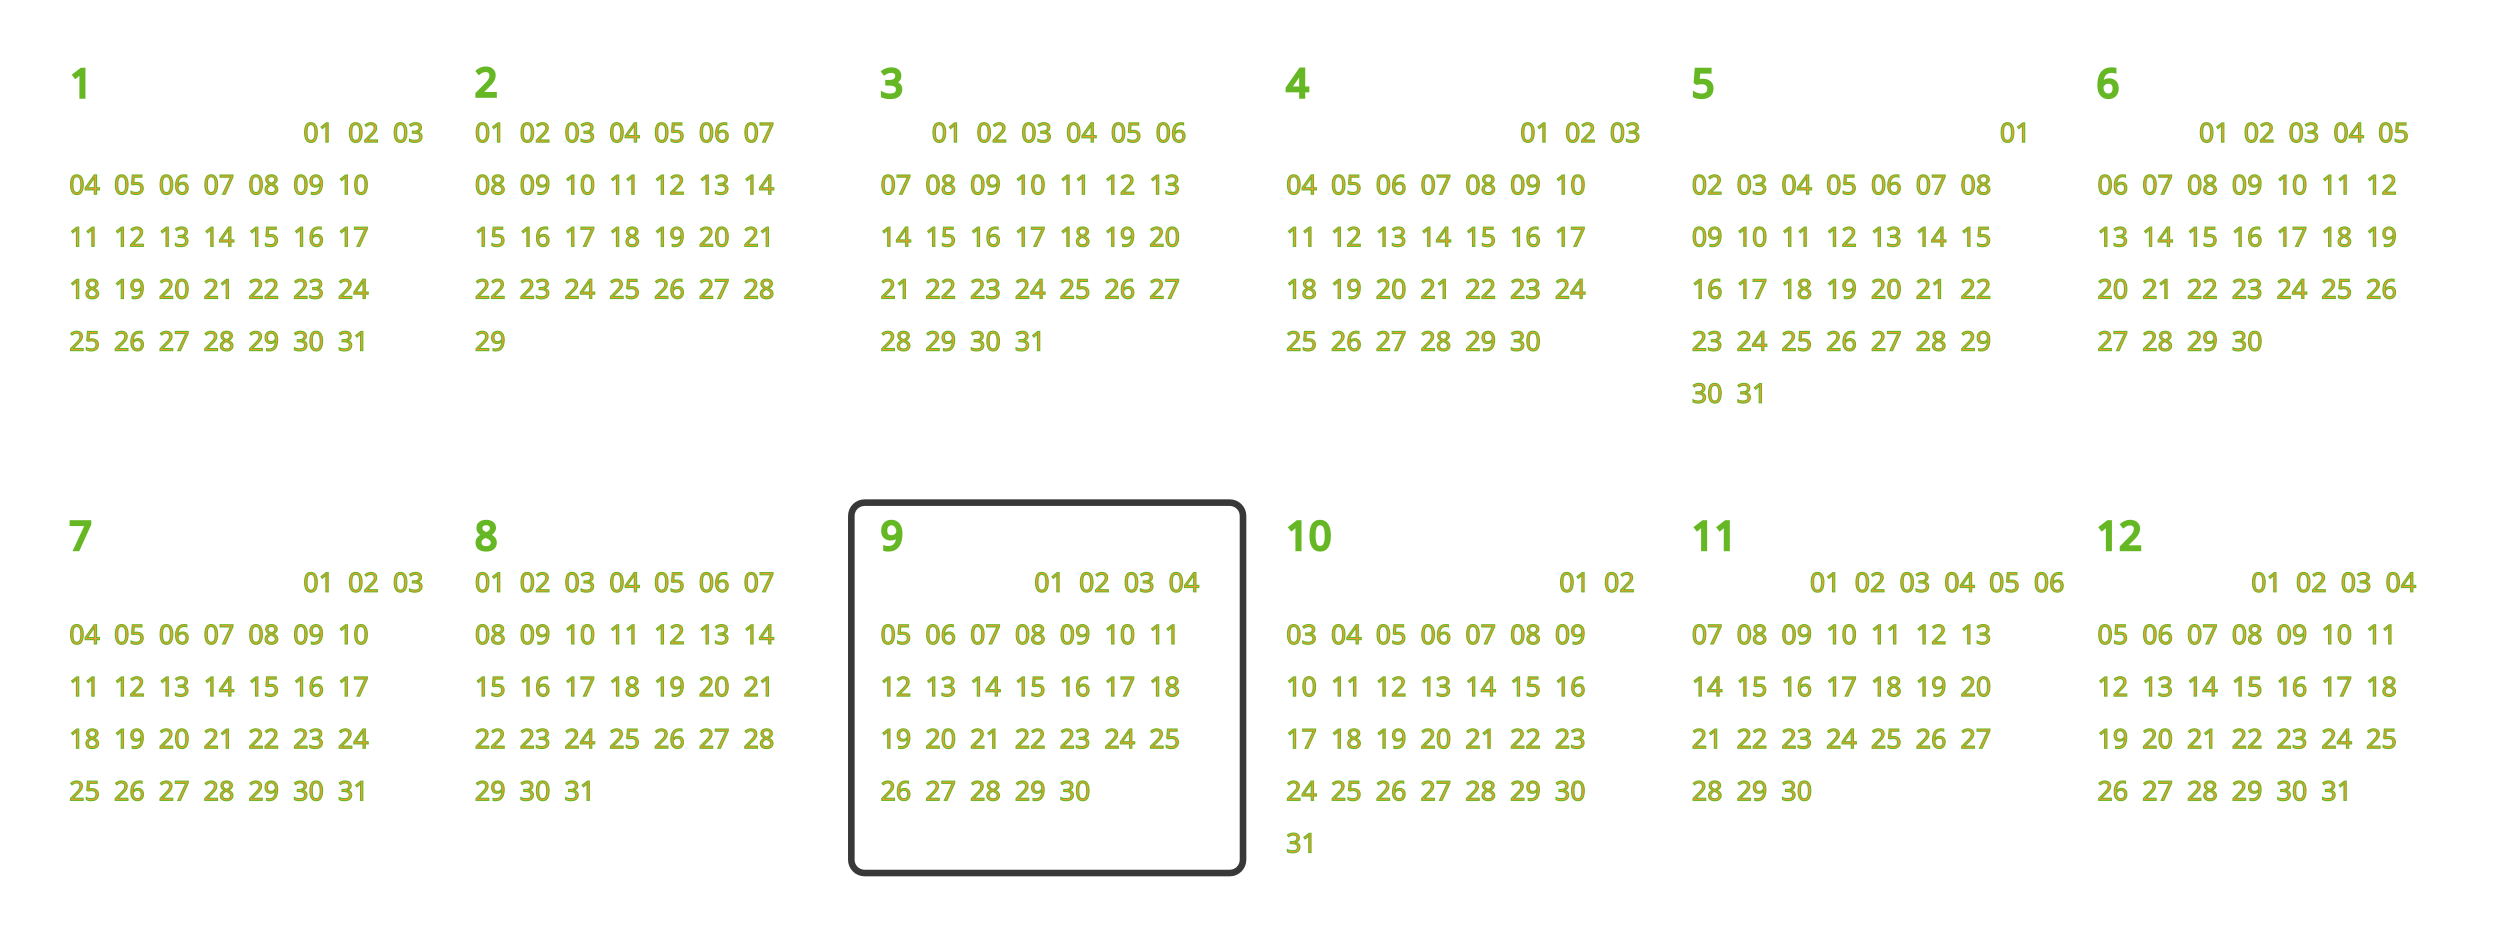
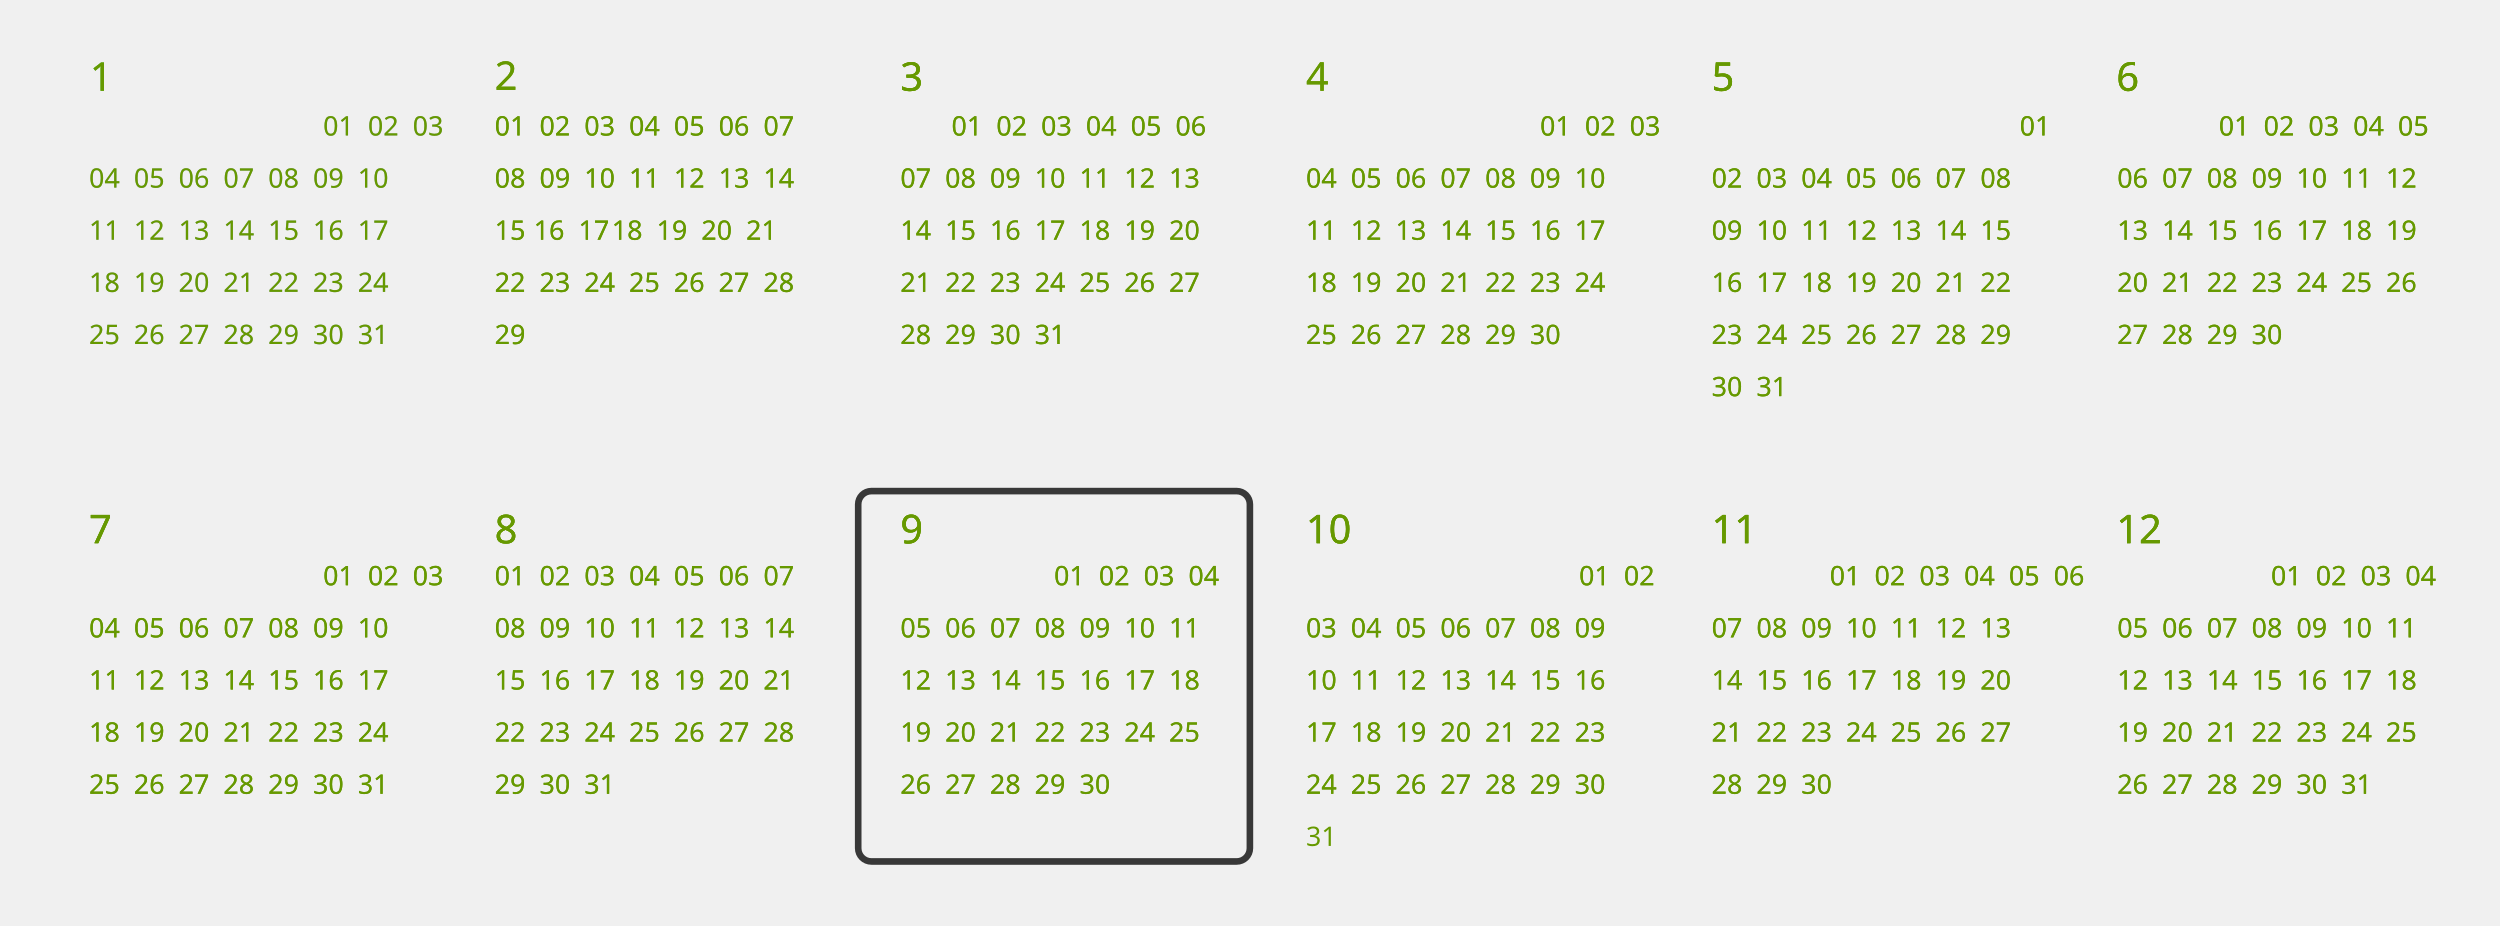
- <svg xmlns="http://www.w3.org/2000/svg" version="1.1" x="0px" y="0px" width="378px" height="140px" viewBox="0 0 378 140" style="enable-background:new 0 0 378 140;" xml:space="preserve">
-   <style type="text/css">
- 
- 
- </style>
-   <g id="Layer_4" style="display:none;">
-     <rect x="6.057" y="8" style="display:inline;fill:none;stroke:#383838;" width="59.223" height="56" />
-     <rect x="67.39" y="8" style="display:inline;fill:none;stroke:#383838;" width="59.224" height="56" />
-     <rect x="128.723" y="8" style="display:inline;fill:none;stroke:#383838;" width="59.223" height="56" />
-     <rect x="190.055" y="8" style="display:inline;fill:none;stroke:#383838;" width="59.223" height="56" />
-     <rect x="251.387" y="8" style="display:inline;fill:none;stroke:#383838;" width="59.223" height="56" />
-     <rect x="312.719" y="8" style="display:inline;fill:none;stroke:#383838;" width="59.225" height="56" />
-     <rect x="6.057" y="76.001" style="display:inline;fill:none;stroke:#383838;" width="59.223" height="56" />
-     <rect x="67.39" y="76.001" style="display:inline;fill:none;stroke:#383838;" width="59.224" height="56" />
-     <rect x="128.723" y="76.001" style="display:inline;fill:none;stroke:#383838;" width="59.223" height="56" />
-     <rect x="190.055" y="76.001" style="display:inline;fill:none;stroke:#383838;" width="59.223" height="56" />
-     <rect x="251.387" y="76.001" style="display:inline;fill:none;stroke:#383838;" width="59.223" height="56" />
-     <rect x="312.719" y="76.001" style="display:inline;fill:none;stroke:#383838;" width="59.225" height="56" />
-   </g>
-   <g id="Layer_2">
-     <g>
-       <rect style="fill:none;" width="378" height="140" />
-       <rect style="fill:#FFFFFF;" width="378" height="140" />
-     </g>
+ <svg xmlns="http://www.w3.org/2000/svg" version="1.1" id="Calque_1" x="0px" y="0px" width="378px" height="140px" viewBox="0 0 378 140" enable-background="new 0 0 378 140" xml:space="preserve">
+   <g id="Layer_4" display="none">
+     <rect x="6.057" y="8" display="inline" fill="none" stroke="#383838" width="59.223" height="56" />
+     <rect x="67.39" y="8" display="inline" fill="none" stroke="#383838" width="59.224" height="56" />
+     <rect x="128.723" y="8" display="inline" fill="none" stroke="#383838" width="59.223" height="56" />
+     <rect x="190.055" y="8" display="inline" fill="none" stroke="#383838" width="59.223" height="56" />
+     <rect x="251.387" y="8" display="inline" fill="none" stroke="#383838" width="59.224" height="56" />
+     <rect x="312.719" y="8" display="inline" fill="none" stroke="#383838" width="59.226" height="56" />
+     <rect x="6.057" y="76.001" display="inline" fill="none" stroke="#383838" width="59.223" height="56" />
+     <rect x="67.39" y="76.001" display="inline" fill="none" stroke="#383838" width="59.224" height="56" />
+     <rect x="128.723" y="76.001" display="inline" fill="none" stroke="#383838" width="59.223" height="56" />
+     <rect x="190.055" y="76.001" display="inline" fill="none" stroke="#383838" width="59.223" height="56" />
+     <rect x="251.387" y="76.001" display="inline" fill="none" stroke="#383838" width="59.224" height="56" />
+     <rect x="312.719" y="76.001" display="inline" fill="none" stroke="#383838" width="59.226" height="56" />
  </g>
  <g id="Layer_3">
-     <text transform="matrix(1 0 0 1 71.7969 89.4883)">
-       <tspan x="0" y="0" style="fill:#FF9934;stroke:#65B724;stroke-width:0.17; font-family:'Myriad-Roman'; font-size:4.069;">01  02  03  04  05  06  07</tspan>
-       <tspan x="0" y="7.883" style="fill:#FF9934;stroke:#65B724;stroke-width:0.17; font-family:'Myriad-Roman'; font-size:4.069;">08  09  10  11  12  13  14</tspan>
-       <tspan x="0" y="15.766" style="fill:#FF9934;stroke:#65B724;stroke-width:0.17; font-family:'Myriad-Roman'; font-size:4.069;">15  16  17  18  19  20  21  </tspan>
-       <tspan x="0" y="23.647" style="fill:#FF9934;stroke:#65B724;stroke-width:0.17; font-family:'Myriad-Roman'; font-size:4.069;">22  23  24  25  26  27  28  </tspan>
-       <tspan x="0" y="31.53" style="fill:#FF9934;stroke:#65B724;stroke-width:0.17; font-family:'Myriad-Roman'; font-size:4.069;">29  30  31</tspan>
-     </text>
-     <text transform="matrix(1 0 0 1 10.4639 89.4883)">
-       <tspan x="0" y="0" style="fill:#FF9934;stroke:#65B724;stroke-width:0.17; font-family:'Myriad-Roman'; font-size:4.069; letter-spacing:34;">	</tspan>
-       <tspan x="35.392" y="0" style="fill:#FF9934;stroke:#65B724;stroke-width:0.17; font-family:'Myriad-Roman'; font-size:4.069;">01  02  03</tspan>
-       <tspan x="0" y="7.883" style="fill:#FF9934;stroke:#65B724;stroke-width:0.17; font-family:'Myriad-Roman'; font-size:4.069;">04  05  06  07  08  09  10</tspan>
-       <tspan x="0" y="15.766" style="fill:#FF9934;stroke:#65B724;stroke-width:0.17; font-family:'Myriad-Roman'; font-size:4.069;">11  12  13  14  15  16  17</tspan>
-       <tspan x="0" y="23.647" style="fill:#FF9934;stroke:#65B724;stroke-width:0.17; font-family:'Myriad-Roman'; font-size:4.069;">18  19  20  21  22  23  24</tspan>
-       <tspan x="0" y="31.53" style="fill:#FF9934;stroke:#65B724;stroke-width:0.17; font-family:'Myriad-Roman'; font-size:4.069;">25  26  27  28  29  30  31</tspan>
-     </text>
-     <text transform="matrix(1 0 0 1 133.1299 89.4883)">
-       <tspan x="0" y="0" style="fill:#FF9934;stroke:#65B724;stroke-width:0.17; font-family:'Myriad-Roman'; font-size:4.069; letter-spacing:22;">	</tspan>
-       <tspan x="23.242" y="0" style="fill:#FF9934;stroke:#65B724;stroke-width:0.17; font-family:'Myriad-Roman'; font-size:4.069;">01  02  03  04  </tspan>
-       <tspan x="0" y="7.883" style="fill:#FF9934;stroke:#65B724;stroke-width:0.17; font-family:'Myriad-Roman'; font-size:4.069;">05  06  07  08  09  10  11  </tspan>
-       <tspan x="0" y="15.766" style="fill:#FF9934;stroke:#65B724;stroke-width:0.17; font-family:'Myriad-Roman'; font-size:4.069;">12  13  14  15  16  17  18  </tspan>
-       <tspan x="0" y="23.647" style="fill:#FF9934;stroke:#65B724;stroke-width:0.17; font-family:'Myriad-Roman'; font-size:4.069;">19  20  21  22  23  24  25  </tspan>
-       <tspan x="0" y="31.53" style="fill:#FF9934;stroke:#65B724;stroke-width:0.17; font-family:'Myriad-Roman'; font-size:4.069;">26  27  28  29  30  </tspan>
-     </text>
-     <text transform="matrix(1 0 0 1 194.4619 89.4883)">
-       <tspan x="0" y="0" style="fill:#FF9934;stroke:#65B724;stroke-width:0.17; font-family:'Myriad-Roman'; font-size:4.069; letter-spacing:40;">	</tspan>
-       <tspan x="41.291" y="0" style="fill:#FF9934;stroke:#65B724;stroke-width:0.17; font-family:'Myriad-Roman'; font-size:4.069;">01  02</tspan>
-       <tspan x="0" y="7.883" style="fill:#FF9934;stroke:#65B724;stroke-width:0.17; font-family:'Myriad-Roman'; font-size:4.069;">03  04  05  06  07  08  09  </tspan>
-       <tspan x="0" y="15.766" style="fill:#FF9934;stroke:#65B724;stroke-width:0.17; font-family:'Myriad-Roman'; font-size:4.069;">10  11  12  13  14  15  16  </tspan>
-       <tspan x="0" y="23.647" style="fill:#FF9934;stroke:#65B724;stroke-width:0.17; font-family:'Myriad-Roman'; font-size:4.069;">17  18  19  20  21  22  23  </tspan>
-       <tspan x="0" y="31.53" style="fill:#FF9934;stroke:#65B724;stroke-width:0.17; font-family:'Myriad-Roman'; font-size:4.069;">24  25  26  27  28  29  30</tspan>
-       <tspan x="0" y="39.412" style="fill:#FF9934;stroke:#65B724;stroke-width:0.17; font-family:'Myriad-Roman'; font-size:4.069;">31</tspan>
-     </text>
-     <text transform="matrix(1 0 0 1 255.7949 89.4883)">
-       <tspan x="0" y="0" style="fill:#FF9934;stroke:#65B724;stroke-width:0.17; font-family:'Myriad-Roman'; font-size:4.069; letter-spacing:16;">	</tspan>
-       <tspan x="17.857" y="0" style="fill:#FF9934;stroke:#65B724;stroke-width:0.17; font-family:'Myriad-Roman'; font-size:4.069;">01  02  03  04  05  06</tspan>
-       <tspan x="0" y="7.883" style="fill:#FF9934;stroke:#65B724;stroke-width:0.17; font-family:'Myriad-Roman'; font-size:4.069;">07  08  09  10  11  12  13  </tspan>
-       <tspan x="0" y="15.766" style="fill:#FF9934;stroke:#65B724;stroke-width:0.17; font-family:'Myriad-Roman'; font-size:4.069;">14  15  16  17  18  19  20  </tspan>
-       <tspan x="0" y="23.647" style="fill:#FF9934;stroke:#65B724;stroke-width:0.17; font-family:'Myriad-Roman'; font-size:4.069;">21  22  23  24  25  26  27  </tspan>
-       <tspan x="0" y="31.53" style="fill:#FF9934;stroke:#65B724;stroke-width:0.17; font-family:'Myriad-Roman'; font-size:4.069;">28  29  30 </tspan>
-     </text>
-     <text transform="matrix(1 0 0 1 317.127 89.4883)">
-       <tspan x="0" y="0" style="fill:#FF9934;stroke:#65B724;stroke-width:0.17; font-family:'Myriad-Roman'; font-size:4.069; letter-spacing:22;">	</tspan>
-       <tspan x="23.242" y="0" style="fill:#FF9934;stroke:#65B724;stroke-width:0.17; font-family:'Myriad-Roman'; font-size:4.069;">01  02  03  04  </tspan>
-       <tspan x="0" y="7.883" style="fill:#FF9934;stroke:#65B724;stroke-width:0.17; font-family:'Myriad-Roman'; font-size:4.069;">05  06  07  08  09  10  11  </tspan>
-       <tspan x="0" y="15.766" style="fill:#FF9934;stroke:#65B724;stroke-width:0.17; font-family:'Myriad-Roman'; font-size:4.069;">12  13  14  15  16  17  18  </tspan>
-       <tspan x="0" y="23.647" style="fill:#FF9934;stroke:#65B724;stroke-width:0.17; font-family:'Myriad-Roman'; font-size:4.069;">19  20  21  22  23  24  25  </tspan>
-       <tspan x="0" y="31.53" style="fill:#FF9934;stroke:#65B724;stroke-width:0.17; font-family:'Myriad-Roman'; font-size:4.069;">26  27  28  29  30  31</tspan>
-     </text>
-     <text transform="matrix(1 0 0 1 71.7969 21.4868)">
-       <tspan x="0" y="0" style="fill:#FF9934;stroke:#65B724;stroke-width:0.17; font-family:'Myriad-Roman'; font-size:4.069;">01  02  03  04  05  06  07</tspan>
-       <tspan x="0" y="7.882" style="fill:#FF9934;stroke:#65B724;stroke-width:0.17; font-family:'Myriad-Roman'; font-size:4.069;">08  09  10  11  12  13  14</tspan>
-       <tspan x="0" y="15.765" style="fill:#FF9934;stroke:#65B724;stroke-width:0.17; font-family:'Myriad-Roman'; font-size:4.069;">15  16  17  18  19  20  21  </tspan>
-       <tspan x="0" y="23.647" style="fill:#FF9934;stroke:#65B724;stroke-width:0.17; font-family:'Myriad-Roman'; font-size:4.069;">22  23  24  25  26  27  28  </tspan>
-       <tspan x="0" y="31.53" style="fill:#FF9934;stroke:#65B724;stroke-width:0.17; font-family:'Myriad-Roman'; font-size:4.069;">29</tspan>
-     </text>
-     <text transform="matrix(1 0 0 1 10.4639 21.4868)">
-       <tspan x="0" y="0" style="fill:#FF9934;stroke:#65B724;stroke-width:0.17; font-family:'Myriad-Roman'; font-size:4.069; letter-spacing:34;">	</tspan>
-       <tspan x="35.392" y="0" style="fill:#FF9934;stroke:#65B724;stroke-width:0.17; font-family:'Myriad-Roman'; font-size:4.069;">01  02  03</tspan>
-       <tspan x="0" y="7.882" style="fill:#FF9934;stroke:#65B724;stroke-width:0.17; font-family:'Myriad-Roman'; font-size:4.069;">04  05  06  07  08  09  10</tspan>
-       <tspan x="0" y="15.765" style="fill:#FF9934;stroke:#65B724;stroke-width:0.17; font-family:'Myriad-Roman'; font-size:4.069;">11  12  13  14  15  16  17</tspan>
-       <tspan x="0" y="23.647" style="fill:#FF9934;stroke:#65B724;stroke-width:0.17; font-family:'Myriad-Roman'; font-size:4.069;">18  19  20  21  22  23  24</tspan>
-       <tspan x="0" y="31.53" style="fill:#FF9934;stroke:#65B724;stroke-width:0.17; font-family:'Myriad-Roman'; font-size:4.069;">25  26  27  28  29  30  31</tspan>
-     </text>
-     <text transform="matrix(1 0 0 1 133.1299 21.4868)">
-       <tspan x="0" y="0" style="fill:#FF9934;stroke:#65B724;stroke-width:0.17; font-family:'Myriad-Roman'; font-size:4.069; letter-spacing:6;">	</tspan>
-       <tspan x="7.734" y="0" style="fill:#FF9934;stroke:#65B724;stroke-width:0.17; font-family:'Myriad-Roman'; font-size:4.069;">01  02  03  04  05  06  </tspan>
-       <tspan x="0" y="7.882" style="fill:#FF9934;stroke:#65B724;stroke-width:0.17; font-family:'Myriad-Roman'; font-size:4.069;">07  08  09  10  11  12  13  </tspan>
-       <tspan x="0" y="15.765" style="fill:#FF9934;stroke:#65B724;stroke-width:0.17; font-family:'Myriad-Roman'; font-size:4.069;">14  15  16  17  18  19  20  </tspan>
-       <tspan x="0" y="23.647" style="fill:#FF9934;stroke:#65B724;stroke-width:0.17; font-family:'Myriad-Roman'; font-size:4.069;">21  22  23  24  25  26  27  </tspan>
-       <tspan x="0" y="31.53" style="fill:#FF9934;stroke:#65B724;stroke-width:0.17; font-family:'Myriad-Roman'; font-size:4.069;">28  29  30  31</tspan>
-     </text>
-     <text transform="matrix(1 0 0 1 194.4619 21.4868)">
-       <tspan x="0" y="0" style="fill:#FF9934;stroke:#65B724;stroke-width:0.17; font-family:'Myriad-Roman'; font-size:4.069; letter-spacing:34;">	</tspan>
-       <tspan x="35.392" y="0" style="fill:#FF9934;stroke:#65B724;stroke-width:0.17; font-family:'Myriad-Roman'; font-size:4.069;">01  02  03</tspan>
-       <tspan x="0" y="7.882" style="fill:#FF9934;stroke:#65B724;stroke-width:0.17; font-family:'Myriad-Roman'; font-size:4.069;">04  05  06  07  08  09  10</tspan>
-       <tspan x="0" y="15.765" style="fill:#FF9934;stroke:#65B724;stroke-width:0.17; font-family:'Myriad-Roman'; font-size:4.069;">11  12  13  14  15  16  17</tspan>
-       <tspan x="0" y="23.647" style="fill:#FF9934;stroke:#65B724;stroke-width:0.17; font-family:'Myriad-Roman'; font-size:4.069;">18  19  20  21  22  23  24</tspan>
-       <tspan x="0" y="31.53" style="fill:#FF9934;stroke:#65B724;stroke-width:0.17; font-family:'Myriad-Roman'; font-size:4.069;">25  26  27  28  29  30</tspan>
-     </text>
-     <text transform="matrix(1 0 0 1 255.7949 21.4868)">
-       <tspan x="0" y="0" style="fill:#FF9934;stroke:#65B724;stroke-width:0.17; font-family:'Myriad-Roman'; font-size:4.069; letter-spacing:45;">	</tspan>
-       <tspan x="46.576" y="0" style="fill:#FF9934;stroke:#65B724;stroke-width:0.17; font-family:'Myriad-Roman'; font-size:4.069;">01  </tspan>
-       <tspan x="0" y="7.882" style="fill:#FF9934;stroke:#65B724;stroke-width:0.17; font-family:'Myriad-Roman'; font-size:4.069;">02  03  04  05  06  07  08  </tspan>
-       <tspan x="0" y="15.765" style="fill:#FF9934;stroke:#65B724;stroke-width:0.17; font-family:'Myriad-Roman'; font-size:4.069;">09  10  11  12  13  14  15  </tspan>
-       <tspan x="0" y="23.647" style="fill:#FF9934;stroke:#65B724;stroke-width:0.17; font-family:'Myriad-Roman'; font-size:4.069;">16  17  18  19  20  21  22  </tspan>
-       <tspan x="0" y="31.53" style="fill:#FF9934;stroke:#65B724;stroke-width:0.17; font-family:'Myriad-Roman'; font-size:4.069;">23  24  25  26  27  28  29  </tspan>
-       <tspan x="0" y="39.413" style="fill:#FF9934;stroke:#65B724;stroke-width:0.17; font-family:'Myriad-Roman'; font-size:4.069;">30  31</tspan>
-     </text>
-     <text transform="matrix(1 0 0 1 317.127 21.4868)">
-       <tspan x="0" y="0" style="fill:#FF9934;stroke:#65B724;stroke-width:0.17; font-family:'Myriad-Roman'; font-size:4.069; letter-spacing:14;">	</tspan>
-       <tspan x="15.354" y="0" style="fill:#FF9934;stroke:#65B724;stroke-width:0.17; font-family:'Myriad-Roman'; font-size:4.069;">01  02  03  04  05  </tspan>
-       <tspan x="0" y="7.882" style="fill:#FF9934;stroke:#65B724;stroke-width:0.17; font-family:'Myriad-Roman'; font-size:4.069;">06  07  08  09  10  11  12  </tspan>
-       <tspan x="0" y="15.765" style="fill:#FF9934;stroke:#65B724;stroke-width:0.17; font-family:'Myriad-Roman'; font-size:4.069;">13  14  15  16  17  18  19  </tspan>
-       <tspan x="0" y="23.647" style="fill:#FF9934;stroke:#65B724;stroke-width:0.17; font-family:'Myriad-Roman'; font-size:4.069;">20  21  22  23  24  25  26  </tspan>
-       <tspan x="0" y="31.53" style="fill:#FF9934;stroke:#65B724;stroke-width:0.17; font-family:'Myriad-Roman'; font-size:4.069;">27  28  29  30 </tspan>
-     </text>
+     <text transform="matrix(1 0 0 1 74.7969 88.4883)" fill="#669900" font-family="'MyriadPro-Regular'" font-size="4.069">01  02  03  04  05  06  07</text>
+     <text transform="matrix(1 0 0 1 74.7969 88.4883)" fill="#669900" font-family="'MyriadPro-Regular'" font-size="4.069">01  02  03  04  05  06  07</text>
+     <text transform="matrix(1 0 0 1 74.7969 96.3711)" fill="#669900" font-family="'MyriadPro-Regular'" font-size="4.069">08  09  10  11  12  13  14</text>
+     <text transform="matrix(1 0 0 1 74.7969 96.3711)" fill="#669900" font-family="'MyriadPro-Regular'" font-size="4.069">08  09  10  11  12  13  14</text>
+     <text transform="matrix(1 0 0 1 74.7969 104.2539)" fill="#669900" font-family="'MyriadPro-Regular'" font-size="4.069">15  16  17  18  19  20  21  </text>
+     <text transform="matrix(1 0 0 1 74.7969 104.2539)" fill="#669900" font-family="'MyriadPro-Regular'" font-size="4.069">15  16  17  18  19  20  21  </text>
+     <text transform="matrix(1 0 0 1 74.7969 112.1348)" fill="#669900" font-family="'MyriadPro-Regular'" font-size="4.069">22  23  24  25  26  27  28  </text>
+     <text transform="matrix(1 0 0 1 74.7969 112.1348)" fill="#669900" font-family="'MyriadPro-Regular'" font-size="4.069">22  23  24  25  26  27  28  </text>
+     <text transform="matrix(1 0 0 1 74.7969 120.0186)" fill="#669900" font-family="'MyriadPro-Regular'" font-size="4.069">29  30  31</text>
+     <text transform="matrix(1 0 0 1 74.7969 120.0186)" fill="#669900" font-family="'MyriadPro-Regular'" font-size="4.069">29  30  31</text>
+     <text transform="matrix(1 0 0 1 13.4639 88.4883)" fill="#669900" font-family="'MyriadPro-Regular'" font-size="4.069" letter-spacing="31"> </text>
+     <text transform="matrix(1 0 0 1 13.4639 88.4883)" fill="#669900" font-family="'MyriadPro-Regular'" font-size="4.069" letter-spacing="31"> </text>
+     <text transform="matrix(1 0 0 1 13.4639 88.4883)" fill="#669900" font-family="'MyriadPro-Regular'" font-size="4.069" letter-spacing="31"> </text>
+     <text transform="matrix(1 0 0 1 48.856 88.4883)" fill="#669900" font-family="'MyriadPro-Regular'" font-size="4.069">01  02  03</text>
+     <text transform="matrix(1 0 0 1 48.856 88.4883)" fill="#669900" font-family="'MyriadPro-Regular'" font-size="4.069">01  02  03</text>
+     <text transform="matrix(1 0 0 1 13.4639 96.3711)" fill="#669900" font-family="'MyriadPro-Regular'" font-size="4.069">04  05  06  07  08  09  10</text>
+     <text transform="matrix(1 0 0 1 13.4639 96.3711)" fill="#669900" font-family="'MyriadPro-Regular'" font-size="4.069">04  05  06  07  08  09  10</text>
+     <text transform="matrix(1 0 0 1 13.4639 104.2539)" fill="#669900" font-family="'MyriadPro-Regular'" font-size="4.069">11  12  13  14  15  16  17</text>
+     <text transform="matrix(1 0 0 1 13.4639 104.2539)" fill="#669900" font-family="'MyriadPro-Regular'" font-size="4.069">11  12  13  14  15  16  17</text>
+     <text transform="matrix(1 0 0 1 13.4639 112.1348)" fill="#669900" font-family="'MyriadPro-Regular'" font-size="4.069">18  19  20  21  22  23  24</text>
+     <text transform="matrix(1 0 0 1 13.4639 112.1348)" fill="#669900" font-family="'MyriadPro-Regular'" font-size="4.069">18  19  20  21  22  23  24</text>
+     <text transform="matrix(1 0 0 1 13.4639 120.0186)" fill="#669900" font-family="'MyriadPro-Regular'" font-size="4.069">25  26  27  28  29  30  31</text>
+     <text transform="matrix(1 0 0 1 13.4639 120.0186)" fill="#669900" font-family="'MyriadPro-Regular'" font-size="4.069">25  26  27  28  29  30  31</text>
+     <text transform="matrix(1 0 0 1 136.1299 88.4883)" fill="#669900" font-family="'MyriadPro-Regular'" font-size="4.069" letter-spacing="19"> </text>
+     <text transform="matrix(1 0 0 1 136.1299 88.4883)" fill="#669900" font-family="'MyriadPro-Regular'" font-size="4.069" letter-spacing="19"> </text>
+     <text transform="matrix(1 0 0 1 136.1299 88.4883)" fill="#669900" font-family="'MyriadPro-Regular'" font-size="4.069" letter-spacing="19"> </text>
+     <text transform="matrix(1 0 0 1 159.3721 88.4883)" fill="#669900" font-family="'MyriadPro-Regular'" font-size="4.069">01  02  03  04  </text>
+     <text transform="matrix(1 0 0 1 159.3721 88.4883)" fill="#669900" font-family="'MyriadPro-Regular'" font-size="4.069">01  02  03  04  </text>
+     <text transform="matrix(1 0 0 1 136.1299 96.3711)" fill="#669900" font-family="'MyriadPro-Regular'" font-size="4.069">05  06  07  08  09  10  11  </text>
+     <text transform="matrix(1 0 0 1 136.1299 96.3711)" fill="#669900" font-family="'MyriadPro-Regular'" font-size="4.069">05  06  07  08  09  10  11  </text>
+     <text transform="matrix(1 0 0 1 136.1299 104.2539)" fill="#669900" font-family="'MyriadPro-Regular'" font-size="4.069">12  13  14  15  16  17  18  </text>
+     <text transform="matrix(1 0 0 1 136.1299 104.2539)" fill="#669900" font-family="'MyriadPro-Regular'" font-size="4.069">12  13  14  15  16  17  18  </text>
+     <text transform="matrix(1 0 0 1 136.1299 112.1348)" fill="#669900" font-family="'MyriadPro-Regular'" font-size="4.069">19  20  21  22  23  24  25  </text>
+     <text transform="matrix(1 0 0 1 136.1299 112.1348)" fill="#669900" font-family="'MyriadPro-Regular'" font-size="4.069">19  20  21  22  23  24  25  </text>
+     <text transform="matrix(1 0 0 1 136.1299 120.0186)" fill="#669900" font-family="'MyriadPro-Regular'" font-size="4.069">26  27  28  29  30  </text>
+     <text transform="matrix(1 0 0 1 136.1299 120.0186)" fill="#669900" font-family="'MyriadPro-Regular'" font-size="4.069">26  27  28  29  30  </text>
+     <text transform="matrix(1 0 0 1 197.4619 88.4883)" fill="#669900" font-family="'MyriadPro-Regular'" font-size="4.069" letter-spacing="37"> </text>
+     <text transform="matrix(1 0 0 1 197.4619 88.4883)" fill="#669900" font-family="'MyriadPro-Regular'" font-size="4.069" letter-spacing="37"> </text>
+     <text transform="matrix(1 0 0 1 197.4619 88.4883)" fill="#669900" font-family="'MyriadPro-Regular'" font-size="4.069" letter-spacing="37"> </text>
+     <text transform="matrix(1 0 0 1 238.7529 88.4883)" fill="#669900" font-family="'MyriadPro-Regular'" font-size="4.069">01  02</text>
+     <text transform="matrix(1 0 0 1 238.7529 88.4883)" fill="#669900" font-family="'MyriadPro-Regular'" font-size="4.069">01  02</text>
+     <text transform="matrix(1 0 0 1 197.4619 96.3711)" fill="#669900" font-family="'MyriadPro-Regular'" font-size="4.069">03  04  05  06  07  08  09  </text>
+     <text transform="matrix(1 0 0 1 197.4619 96.3711)" fill="#669900" font-family="'MyriadPro-Regular'" font-size="4.069">03  04  05  06  07  08  09  </text>
+     <text transform="matrix(1 0 0 1 197.4619 104.2539)" fill="#669900" font-family="'MyriadPro-Regular'" font-size="4.069">10  11  12  13  14  15  16  </text>
+     <text transform="matrix(1 0 0 1 197.4619 104.2539)" fill="#669900" font-family="'MyriadPro-Regular'" font-size="4.069">10  11  12  13  14  15  16  </text>
+     <text transform="matrix(1 0 0 1 197.4619 112.1348)" fill="#669900" font-family="'MyriadPro-Regular'" font-size="4.069">17  18  19  20  21  22  23  </text>
+     <text transform="matrix(1 0 0 1 197.4619 112.1348)" fill="#669900" font-family="'MyriadPro-Regular'" font-size="4.069">17  18  19  20  21  22  23  </text>
+     <text transform="matrix(1 0 0 1 197.4619 120.0186)" fill="#669900" font-family="'MyriadPro-Regular'" font-size="4.069">24  25  26  27  28  29  30</text>
+     <text transform="matrix(1 0 0 1 197.4619 120.0186)" fill="#669900" font-family="'MyriadPro-Regular'" font-size="4.069">24  25  26  27  28  29  30</text>
+     <text transform="matrix(1 0 0 1 197.4619 127.9004)" fill="#FFFFFF" font-family="'MyriadPro-Regular'" font-size="4.069">31</text>
+     <text transform="matrix(1 0 0 1 197.4619 127.9004)" fill="#669900" font-family="'MyriadPro-Regular'" font-size="4.069">31</text>
+     <text transform="matrix(1 0 0 1 258.7949 88.4883)" fill="#669900" font-family="'MyriadPro-Regular'" font-size="4.069" letter-spacing="13"> </text>
+     <text transform="matrix(1 0 0 1 258.7949 88.4883)" fill="#669900" font-family="'MyriadPro-Regular'" font-size="4.069" letter-spacing="13"> </text>
+     <text transform="matrix(1 0 0 1 258.7949 88.4883)" fill="#669900" font-family="'MyriadPro-Regular'" font-size="4.069" letter-spacing="13"> </text>
+     <text transform="matrix(1 0 0 1 276.6523 88.4883)" fill="#669900" font-family="'MyriadPro-Regular'" font-size="4.069">01  02  03  04  05  06</text>
+     <text transform="matrix(1 0 0 1 276.6523 88.4883)" fill="#669900" font-family="'MyriadPro-Regular'" font-size="4.069">01  02  03  04  05  06</text>
+     <text transform="matrix(1 0 0 1 258.7949 96.3711)" fill="#669900" font-family="'MyriadPro-Regular'" font-size="4.069">07  08  09  10  11  12  13  </text>
+     <text transform="matrix(1 0 0 1 258.7949 96.3711)" fill="#669900" font-family="'MyriadPro-Regular'" font-size="4.069">07  08  09  10  11  12  13  </text>
+     <text transform="matrix(1 0 0 1 258.7949 104.2539)" fill="#669900" font-family="'MyriadPro-Regular'" font-size="4.069">14  15  16  17  18  19  20  </text>
+     <text transform="matrix(1 0 0 1 258.7949 104.2539)" fill="#669900" font-family="'MyriadPro-Regular'" font-size="4.069">14  15  16  17  18  19  20  </text>
+     <text transform="matrix(1 0 0 1 258.7949 112.1348)" fill="#669900" font-family="'MyriadPro-Regular'" font-size="4.069">21  22  23  24  25  26  27  </text>
+     <text transform="matrix(1 0 0 1 258.7949 112.1348)" fill="#669900" font-family="'MyriadPro-Regular'" font-size="4.069">21  22  23  24  25  26  27  </text>
+     <text transform="matrix(1 0 0 1 258.7949 120.0186)" fill="#669900" font-family="'MyriadPro-Regular'" font-size="4.069">28  29  30 </text>
+     <text transform="matrix(1 0 0 1 258.7949 120.0186)" fill="#669900" font-family="'MyriadPro-Regular'" font-size="4.069">28  29  30 </text>
+     <text transform="matrix(1 0 0 1 320.127 88.4883)" fill="#669900" font-family="'MyriadPro-Regular'" font-size="4.069" letter-spacing="19"> </text>
+     <text transform="matrix(1 0 0 1 320.127 88.4883)" fill="#669900" font-family="'MyriadPro-Regular'" font-size="4.069" letter-spacing="19"> </text>
+     <text transform="matrix(1 0 0 1 320.127 88.4883)" fill="#669900" font-family="'MyriadPro-Regular'" font-size="4.069" letter-spacing="19"> </text>
+     <text transform="matrix(1 0 0 1 343.3691 88.4883)" fill="#669900" font-family="'MyriadPro-Regular'" font-size="4.069">01  02  03  04  </text>
+     <text transform="matrix(1 0 0 1 343.3691 88.4883)" fill="#669900" font-family="'MyriadPro-Regular'" font-size="4.069">01  02  03  04  </text>
+     <text transform="matrix(1 0 0 1 320.127 96.3711)" fill="#669900" font-family="'MyriadPro-Regular'" font-size="4.069">05  06  07  08  09  10  11  </text>
+     <text transform="matrix(1 0 0 1 320.127 96.3711)" fill="#669900" font-family="'MyriadPro-Regular'" font-size="4.069">05  06  07  08  09  10  11  </text>
+     <text transform="matrix(1 0 0 1 320.127 104.2539)" fill="#669900" font-family="'MyriadPro-Regular'" font-size="4.069">12  13  14  15  16  17  18  </text>
+     <text transform="matrix(1 0 0 1 320.127 104.2539)" fill="#669900" font-family="'MyriadPro-Regular'" font-size="4.069">12  13  14  15  16  17  18  </text>
+     <text transform="matrix(1 0 0 1 320.127 112.1348)" fill="#669900" font-family="'MyriadPro-Regular'" font-size="4.069">19  20  21  22  23  24  25  </text>
+     <text transform="matrix(1 0 0 1 320.127 112.1348)" fill="#669900" font-family="'MyriadPro-Regular'" font-size="4.069">19  20  21  22  23  24  25  </text>
+     <text transform="matrix(1 0 0 1 320.127 120.0186)" fill="#669900" font-family="'MyriadPro-Regular'" font-size="4.069">26  27  28  29  30  31</text>
+     <text transform="matrix(1 0 0 1 320.127 120.0186)" fill="#669900" font-family="'MyriadPro-Regular'" font-size="4.069">26  27  28  29  30  31</text>
+     <text transform="matrix(1 0 0 1 74.7969 20.4863)" fill="#669900" font-family="'MyriadPro-Regular'" font-size="4.069">01  02  03  04  05  06  07</text>
+     <text transform="matrix(1 0 0 1 74.7969 20.4863)" fill="#669900" font-family="'MyriadPro-Regular'" font-size="4.069">01  02  03  04  05  06  07</text>
+     <text transform="matrix(1 0 0 1 74.7969 28.3691)" fill="#669900" font-family="'MyriadPro-Regular'" font-size="4.069">08  09  10  11  12  13  14</text>
+     <text transform="matrix(1 0 0 1 74.7969 28.3691)" fill="#669900" font-family="'MyriadPro-Regular'" font-size="4.069">08  09  10  11  12  13  14</text>
+     <text transform="matrix(1 0 0 1 74.7969 36.252)" fill="#669900" font-family="'MyriadPro-Regular'" font-size="4.069">15  </text>
+     <text transform="matrix(1 0 0 1 74.7969 36.252)" fill="#669900" font-family="'MyriadPro-Regular'" font-size="4.069">15  </text>
+     <text transform="matrix(1 0 0 1 80.6958 36.252)" fill="#669900" font-family="'MyriadPro-Regular'" font-size="4.069">16  17  </text>
+     <text transform="matrix(1 0 0 1 80.6958 36.252)" fill="#669900" font-family="'MyriadPro-Regular'" font-size="4.069">16  17  </text>
+     <text transform="matrix(1 0 0 1 92.4961 36.252)" fill="#669900" font-family="'MyriadPro-Regular'" font-size="4.069">18  19  20  21  </text>
+     <text transform="matrix(1 0 0 1 92.4961 36.252)" fill="#669900" font-family="'MyriadPro-Regular'" font-size="4.069">18  19  20  21  </text>
+     <text transform="matrix(1 0 0 1 74.7969 44.1338)" fill="#669900" font-family="'MyriadPro-Regular'" font-size="4.069">22  23  24  25  26  27  28  </text>
+     <text transform="matrix(1 0 0 1 74.7969 44.1338)" fill="#669900" font-family="'MyriadPro-Regular'" font-size="4.069">22  23  24  25  26  27  28  </text>
+     <text transform="matrix(1 0 0 1 74.7969 52.0166)" fill="#669900" font-family="'MyriadPro-Regular'" font-size="4.069">29</text>
+     <text transform="matrix(1 0 0 1 74.7969 52.0166)" fill="#669900" font-family="'MyriadPro-Regular'" font-size="4.069">29</text>
+     <text transform="matrix(1 0 0 1 13.4639 20.4863)" fill="#93AC9A" font-family="'MyriadPro-Regular'" font-size="4.069" letter-spacing="31"> </text>
+     <text transform="matrix(1 0 0 1 13.4639 20.4863)" fill="#93AC9A" font-family="'MyriadPro-Regular'" font-size="4.069" letter-spacing="31"> </text>
+     <text transform="matrix(1 0 0 1 13.4639 20.4863)" fill="none" stroke="#65B724" stroke-width="0.17" font-family="'MyriadPro-Regular'" font-size="4.069" letter-spacing="31"> </text>
+     <text transform="matrix(1 0 0 1 48.856 20.4863)" fill="#93AC9A" font-family="'MyriadPro-Regular'" font-size="4.069">01  02  03</text>
+     <text transform="matrix(1 0 0 1 48.856 20.4863)" fill="#669900" font-family="'MyriadPro-Regular'" font-size="4.069">01  02  03</text>
+     <text transform="matrix(1 0 0 1 13.4639 28.3691)" fill="#93AC9A" font-family="'MyriadPro-Regular'" font-size="4.069">04  05  06  07  08  09  10</text>
+     <text transform="matrix(1 0 0 1 13.4639 28.3691)" fill="#669900" font-family="'MyriadPro-Regular'" font-size="4.069">04  05  06  07  08  09  10</text>
+     <text transform="matrix(1 0 0 1 13.4639 36.252)" fill="#93AC9A" font-family="'MyriadPro-Regular'" font-size="4.069">11  12  13  14  15  16  17</text>
+     <text transform="matrix(1 0 0 1 13.4639 36.252)" fill="#669900" font-family="'MyriadPro-Regular'" font-size="4.069">11  12  13  14  15  16  17</text>
+     <text transform="matrix(1 0 0 1 13.4639 44.1338)" fill="#93AC9A" font-family="'MyriadPro-Regular'" font-size="4.069">18  19  20  21  22  23  24</text>
+     <text transform="matrix(1 0 0 1 13.4639 44.1338)" fill="#669900" font-family="'MyriadPro-Regular'" font-size="4.069">18  19  20  21  22  23  24</text>
+     <text transform="matrix(1 0 0 1 13.4639 52.0166)" fill="#93AC9A" font-family="'MyriadPro-Regular'" font-size="4.069">25  26  27  28  29  30  31</text>
+     <text transform="matrix(1 0 0 1 13.4639 52.0166)" fill="#669900" font-family="'MyriadPro-Regular'" font-size="4.069">25  26  27  28  29  30  31</text>
+     <text transform="matrix(1 0 0 1 136.1299 20.4863)" fill="#669900" font-family="'MyriadPro-Regular'" font-size="4.069" letter-spacing="4"> </text>
+     <text transform="matrix(1 0 0 1 136.1299 20.4863)" fill="#669900" font-family="'MyriadPro-Regular'" font-size="4.069" letter-spacing="4"> </text>
+     <text transform="matrix(1 0 0 1 136.1299 20.4863)" fill="#669900" font-family="'MyriadPro-Regular'" font-size="4.069" letter-spacing="4"> </text>
+     <text transform="matrix(1 0 0 1 143.8638 20.4863)" fill="#669900" font-family="'MyriadPro-Regular'" font-size="4.069">01  02  03  04  05  06  </text>
+     <text transform="matrix(1 0 0 1 143.8638 20.4863)" fill="#669900" font-family="'MyriadPro-Regular'" font-size="4.069">01  02  03  04  05  06  </text>
+     <text transform="matrix(1 0 0 1 136.1299 28.3691)" fill="#669900" font-family="'MyriadPro-Regular'" font-size="4.069">07  08  09  10  11  12  13  </text>
+     <text transform="matrix(1 0 0 1 136.1299 28.3691)" fill="#669900" font-family="'MyriadPro-Regular'" font-size="4.069">07  08  09  10  11  12  13  </text>
+     <text transform="matrix(1 0 0 1 136.1299 36.252)" fill="#669900" font-family="'MyriadPro-Regular'" font-size="4.069">14  15  16  17  18  19  20  </text>
+     <text transform="matrix(1 0 0 1 136.1299 36.252)" fill="#669900" font-family="'MyriadPro-Regular'" font-size="4.069">14  15  16  17  18  19  20  </text>
+     <text transform="matrix(1 0 0 1 136.1299 44.1338)" fill="#669900" font-family="'MyriadPro-Regular'" font-size="4.069">21  22  23  24  25  26  27  </text>
+     <text transform="matrix(1 0 0 1 136.1299 44.1338)" fill="#669900" font-family="'MyriadPro-Regular'" font-size="4.069">21  22  23  24  25  26  27  </text>
+     <text transform="matrix(1 0 0 1 136.1299 52.0166)" fill="#669900" font-family="'MyriadPro-Regular'" font-size="4.069">28  29  30  31</text>
+     <text transform="matrix(1 0 0 1 136.1299 52.0166)" fill="#669900" font-family="'MyriadPro-Regular'" font-size="4.069">28  29  30  31</text>
+     <text transform="matrix(1 0 0 1 197.4619 20.4863)" fill="#669900" font-family="'MyriadPro-Regular'" font-size="4.069" letter-spacing="31"> </text>
+     <text transform="matrix(1 0 0 1 197.4619 20.4863)" fill="#669900" font-family="'MyriadPro-Regular'" font-size="4.069" letter-spacing="31"> </text>
+     <text transform="matrix(1 0 0 1 197.4619 20.4863)" fill="#669900" font-family="'MyriadPro-Regular'" font-size="4.069" letter-spacing="31"> </text>
+     <text transform="matrix(1 0 0 1 232.8535 20.4863)" fill="#669900" font-family="'MyriadPro-Regular'" font-size="4.069">01  02  03</text>
+     <text transform="matrix(1 0 0 1 232.8535 20.4863)" fill="#669900" font-family="'MyriadPro-Regular'" font-size="4.069">01  02  03</text>
+     <text transform="matrix(1 0 0 1 197.4619 28.3691)" fill="#669900" font-family="'MyriadPro-Regular'" font-size="4.069">04  05  06  07  08  09  10</text>
+     <text transform="matrix(1 0 0 1 197.4619 28.3691)" fill="#669900" font-family="'MyriadPro-Regular'" font-size="4.069">04  05  06  07  08  09  10</text>
+     <text transform="matrix(1 0 0 1 197.4619 36.252)" fill="#669900" font-family="'MyriadPro-Regular'" font-size="4.069">11  12  13  14  15  16  17</text>
+     <text transform="matrix(1 0 0 1 197.4619 36.252)" fill="#669900" font-family="'MyriadPro-Regular'" font-size="4.069">11  12  13  14  15  16  17</text>
+     <text transform="matrix(1 0 0 1 197.4619 44.1338)" fill="#669900" font-family="'MyriadPro-Regular'" font-size="4.069">18  19  20  21  22  23  24</text>
+     <text transform="matrix(1 0 0 1 197.4619 44.1338)" fill="#669900" font-family="'MyriadPro-Regular'" font-size="4.069">18  19  20  21  22  23  24</text>
+     <text transform="matrix(1 0 0 1 197.4619 52.0166)" fill="#669900" font-family="'MyriadPro-Regular'" font-size="4.069">25  26  27  28  29  30</text>
+     <text transform="matrix(1 0 0 1 197.4619 52.0166)" fill="#669900" font-family="'MyriadPro-Regular'" font-size="4.069">25  26  27  28  29  30</text>
+     <text transform="matrix(1 0 0 1 258.7949 20.4863)" fill="#669900" font-family="'MyriadPro-Regular'" font-size="4.069" letter-spacing="42"> </text>
+     <text transform="matrix(1 0 0 1 258.7949 20.4863)" fill="#669900" font-family="'MyriadPro-Regular'" font-size="4.069" letter-spacing="42"> </text>
+     <text transform="matrix(1 0 0 1 258.7949 20.4863)" fill="#669900" font-family="'MyriadPro-Regular'" font-size="4.069" letter-spacing="42"> </text>
+     <text transform="matrix(1 0 0 1 305.3711 20.4863)" fill="#669900" font-family="'MyriadPro-Regular'" font-size="4.069">01  </text>
+     <text transform="matrix(1 0 0 1 305.3711 20.4863)" fill="#669900" font-family="'MyriadPro-Regular'" font-size="4.069">01  </text>
+     <text transform="matrix(1 0 0 1 258.7949 28.3691)" fill="#669900" font-family="'MyriadPro-Regular'" font-size="4.069">02  03  04  05  06  07  08  </text>
+     <text transform="matrix(1 0 0 1 258.7949 28.3691)" fill="#669900" font-family="'MyriadPro-Regular'" font-size="4.069">02  03  04  05  06  07  08  </text>
+     <text transform="matrix(1 0 0 1 258.7949 36.252)" fill="#669900" font-family="'MyriadPro-Regular'" font-size="4.069">09  10  11  12  13  14  15  </text>
+     <text transform="matrix(1 0 0 1 258.7949 36.252)" fill="#669900" font-family="'MyriadPro-Regular'" font-size="4.069">09  10  11  12  13  14  15  </text>
+     <text transform="matrix(1 0 0 1 258.7949 44.1338)" fill="#669900" font-family="'MyriadPro-Regular'" font-size="4.069">16  17  18  19  20  21  22  </text>
+     <text transform="matrix(1 0 0 1 258.7949 44.1338)" fill="#669900" font-family="'MyriadPro-Regular'" font-size="4.069">16  17  18  19  20  21  22  </text>
+     <text transform="matrix(1 0 0 1 258.7949 52.0166)" fill="#669900" font-family="'MyriadPro-Regular'" font-size="4.069">23  24  25  26  27  28  29  </text>
+     <text transform="matrix(1 0 0 1 258.7949 52.0166)" fill="#669900" font-family="'MyriadPro-Regular'" font-size="4.069">23  24  25  26  27  28  29  </text>
+     <text transform="matrix(1 0 0 1 258.7949 59.8994)" fill="#669900" font-family="'MyriadPro-Regular'" font-size="4.069">30  31</text>
+     <text transform="matrix(1 0 0 1 258.7949 59.8994)" fill="#669900" font-family="'MyriadPro-Regular'" font-size="4.069">30  31</text>
+     <text transform="matrix(1 0 0 1 320.127 20.4863)" fill="#669900" font-family="'MyriadPro-Regular'" font-size="4.069" letter-spacing="13"> </text>
+     <text transform="matrix(1 0 0 1 320.127 20.4863)" fill="#669900" font-family="'MyriadPro-Regular'" font-size="4.069" letter-spacing="13"> </text>
+     <text transform="matrix(1 0 0 1 320.127 20.4863)" fill="#669900" font-family="'MyriadPro-Regular'" font-size="4.069" letter-spacing="13"> </text>
+     <text transform="matrix(1 0 0 1 335.4805 20.4863)" fill="#669900" font-family="'MyriadPro-Regular'" font-size="4.069">01  02  03  04  05  </text>
+     <text transform="matrix(1 0 0 1 335.4805 20.4863)" fill="#669900" font-family="'MyriadPro-Regular'" font-size="4.069">01  02  03  04  05  </text>
+     <text transform="matrix(1 0 0 1 320.127 28.3691)" fill="#669900" font-family="'MyriadPro-Regular'" font-size="4.069">06  07  08  09  10  11  12  </text>
+     <text transform="matrix(1 0 0 1 320.127 28.3691)" fill="#669900" font-family="'MyriadPro-Regular'" font-size="4.069">06  07  08  09  10  11  12  </text>
+     <text transform="matrix(1 0 0 1 320.127 36.252)" fill="#669900" font-family="'MyriadPro-Regular'" font-size="4.069">13  14  15  16  17  18  19  </text>
+     <text transform="matrix(1 0 0 1 320.127 36.252)" fill="#669900" font-family="'MyriadPro-Regular'" font-size="4.069">13  14  15  16  17  18  19  </text>
+     <text transform="matrix(1 0 0 1 320.127 44.1338)" fill="#669900" font-family="'MyriadPro-Regular'" font-size="4.069">20  21  22  23  24  25  26  </text>
+     <text transform="matrix(1 0 0 1 320.127 44.1338)" fill="#669900" font-family="'MyriadPro-Regular'" font-size="4.069">20  21  22  23  24  25  26  </text>
+     <text transform="matrix(1 0 0 1 320.127 52.0166)" fill="#669900" font-family="'MyriadPro-Regular'" font-size="4.069">27  28  29  30 </text>
+     <text transform="matrix(1 0 0 1 320.127 52.0166)" fill="#669900" font-family="'MyriadPro-Regular'" font-size="4.069">27  28  29  30 </text>
    <g>
-       <text transform="matrix(1 0 0 1 10.5967 14.7261)" style="fill:#65B724;stroke:#65B724;stroke-width:0.4; font-family:'Myriad-Roman'; font-size:6;">1</text>
+       <text transform="matrix(1 0 0 1 13.5967 13.7266)" fill="#93AC9A" font-family="'MyriadPro-Regular'" font-size="6">1</text>
+       <text transform="matrix(1 0 0 1 13.5967 13.7266)" fill="#66CC33" font-family="'MyriadPro-Regular'" font-size="6">1</text>
+       <text transform="matrix(1 0 0 1 13.5967 13.7266)" fill="#669900" font-family="'MyriadPro-Regular'" font-size="6">1</text>
    </g>
    <g>
-       <text transform="matrix(1 0 0 1 71.7969 14.5913)" style="fill:#65B724;stroke:#65B724;stroke-width:0.4; font-family:'Myriad-Roman'; font-size:6;">2</text>
+       <text transform="matrix(1 0 0 1 74.7969 13.5918)" fill="#669900" font-family="'MyriadPro-Regular'" font-size="6">2</text>
+       <text transform="matrix(1 0 0 1 74.7969 13.5918)" fill="#669900" font-family="'MyriadPro-Regular'" font-size="6">2</text>
    </g>
    <g>
-       <text transform="matrix(1 0 0 1 133.1299 14.7261)" style="fill:#65B724;stroke:#65B724;stroke-width:0.4; font-family:'Myriad-Roman'; font-size:6;">3</text>
+       <text transform="matrix(1 0 0 1 136.1299 13.7266)" fill="#669900" font-family="'MyriadPro-Regular'" font-size="6">3</text>
+       <text transform="matrix(1 0 0 1 136.1299 13.7266)" fill="#669900" font-family="'MyriadPro-Regular'" font-size="6">3</text>
+       <text transform="matrix(1 0 0 1 136.1299 13.7266)" fill="#669900" font-family="'MyriadPro-Regular'" font-size="6">3</text>
    </g>
-     <text transform="matrix(1 0 0 1 194.4619 14.7261)" style="fill:#65B724;stroke:#65B724;stroke-width:0.4; font-family:'Myriad-Roman'; font-size:6;">4</text>
-     <text transform="matrix(1 0 0 1 255.7949 14.7261)" style="fill:#65B724;stroke:#65B724;stroke-width:0.4; font-family:'Myriad-Roman'; font-size:6;">5</text>
-     <text transform="matrix(1 0 0 1 316.9932 14.7261)" style="fill:#65B724;stroke:#65B724;stroke-width:0.4; font-family:'Myriad-Roman'; font-size:6;">6</text>
-     <text transform="matrix(1 0 0 1 10.4639 83.1367)" style="fill:#65B724;stroke:#65B724;stroke-width:0.4; font-family:'Myriad-Roman'; font-size:6;">7</text>
-     <text transform="matrix(1 0 0 1 71.7969 83.1367)" style="fill:#65B724;stroke:#65B724;stroke-width:0.4; font-family:'Myriad-Roman'; font-size:6;">8</text>
-     <text transform="matrix(1 0 0 1 133.1299 83.1367)" style="fill:#65B724;stroke:#65B724;stroke-width:0.4; font-family:'Myriad-Roman'; font-size:6;">9</text>
-     <text transform="matrix(1 0 0 1 194.4619 83.1367)" style="fill:#65B724;stroke:#65B724;stroke-width:0.4; font-family:'Myriad-Roman'; font-size:6;">10</text>
-     <text transform="matrix(1 0 0 1 255.7949 83.1367)" style="fill:#65B724;stroke:#65B724;stroke-width:0.4; font-family:'Myriad-Roman'; font-size:6;">11</text>
-     <text transform="matrix(1 0 0 1 316.9971 83.1367)" style="fill:#65B724;stroke:#65B724;stroke-width:0.4; font-family:'Myriad-Roman'; font-size:6;">12</text>
-     <path style="fill:none;stroke:#383838;" d="M187.945,130.001c0,1.104-0.896,2-2,2h-55.224c-1.104,0-2-0.896-2-2v-52   c0-1.104,0.896-2,2-2h55.224c1.104,0,2,0.896,2,2V130.001z" />
+     <text transform="matrix(1 0 0 1 197.4619 13.7266)" fill="#669900" font-family="'MyriadPro-Regular'" font-size="6">4</text>
+     <text transform="matrix(1 0 0 1 197.4619 13.7266)" fill="#669900" font-family="'MyriadPro-Regular'" font-size="6">4</text>
+     <text transform="matrix(1 0 0 1 258.7949 13.7266)" fill="#669900" font-family="'MyriadPro-Regular'" font-size="6">5</text>
+     <text transform="matrix(1 0 0 1 258.7949 13.7266)" fill="#669900" font-family="'MyriadPro-Regular'" font-size="6">5</text>
+     <text transform="matrix(1 0 0 1 258.7949 13.7266)" fill="#669900" font-family="'MyriadPro-Regular'" font-size="6">5</text>
+     <text transform="matrix(1 0 0 1 319.9932 13.7266)" fill="#669900" font-family="'MyriadPro-Regular'" font-size="6">6</text>
+     <text transform="matrix(1 0 0 1 319.9932 13.7266)" fill="#669900" font-family="'MyriadPro-Regular'" font-size="6">6</text>
+     <text transform="matrix(1 0 0 1 319.9932 13.7266)" fill="#669900" font-family="'MyriadPro-Regular'" font-size="6">6</text>
+     <text transform="matrix(1 0 0 1 13.4639 82.1367)" fill="#669900" font-family="'MyriadPro-Regular'" font-size="6">7</text>
+     <text transform="matrix(1 0 0 1 13.4639 82.1367)" fill="#669900" font-family="'MyriadPro-Regular'" font-size="6">7</text>
+     <text transform="matrix(1 0 0 1 13.4639 82.1367)" fill="#669900" font-family="'MyriadPro-Regular'" font-size="6">7</text>
+     <text transform="matrix(1 0 0 1 74.7969 82.1367)" fill="#669900" font-family="'MyriadPro-Regular'" font-size="6">8</text>
+     <text transform="matrix(1 0 0 1 74.7969 82.1367)" fill="#669900" font-family="'MyriadPro-Regular'" font-size="6">8</text>
+     <text transform="matrix(1 0 0 1 74.7969 82.1367)" fill="#669900" font-family="'MyriadPro-Regular'" font-size="6">8</text>
+     <text transform="matrix(1 0 0 1 136.1299 82.1367)" fill="#669900" font-family="'MyriadPro-Regular'" font-size="6">9</text>
+     <text transform="matrix(1 0 0 1 136.1299 82.1367)" fill="#669900" font-family="'MyriadPro-Regular'" font-size="6">9</text>
+     <text transform="matrix(1 0 0 1 136.1299 82.1367)" fill="#669900" font-family="'MyriadPro-Regular'" font-size="6">9</text>
+     <text transform="matrix(1 0 0 1 197.4619 82.1367)" fill="#669900" font-family="'MyriadPro-Regular'" font-size="6">10</text>
+     <text transform="matrix(1 0 0 1 197.4619 82.1367)" fill="#669900" font-family="'MyriadPro-Regular'" font-size="6">10</text>
+     <text transform="matrix(1 0 0 1 197.4619 82.1367)" fill="#669900" font-family="'MyriadPro-Regular'" font-size="6">10</text>
+     <text transform="matrix(1 0 0 1 258.7949 82.1367)" fill="#669900" font-family="'MyriadPro-Regular'" font-size="6">11</text>
+     <text transform="matrix(1 0 0 1 258.7949 82.1367)" fill="#669900" font-family="'MyriadPro-Regular'" font-size="6">11</text>
+     <text transform="matrix(1 0 0 1 258.7949 82.1367)" fill="#669900" font-family="'MyriadPro-Regular'" font-size="6">11</text>
+     <text transform="matrix(1 0 0 1 319.9971 82.1367)" fill="#669900" font-family="'MyriadPro-Regular'" font-size="6">12</text>
+     <text transform="matrix(1 0 0 1 319.9971 82.1367)" fill="#669900" font-family="'MyriadPro-Regular'" font-size="6">12</text>
+     <text transform="matrix(1 0 0 1 319.9971 82.1367)" fill="#669900" font-family="'MyriadPro-Regular'" font-size="6">12</text>
+     <path fill="none" stroke="#383838" d="M188.983,128.254c0,1.104-0.896,2-2,2H131.76c-1.104,0-2-0.896-2-2v-52c0-1.104,0.896-2,2-2   h55.223c1.104,0,2,0.896,2,2V128.254z" />
  </g>
</svg>
